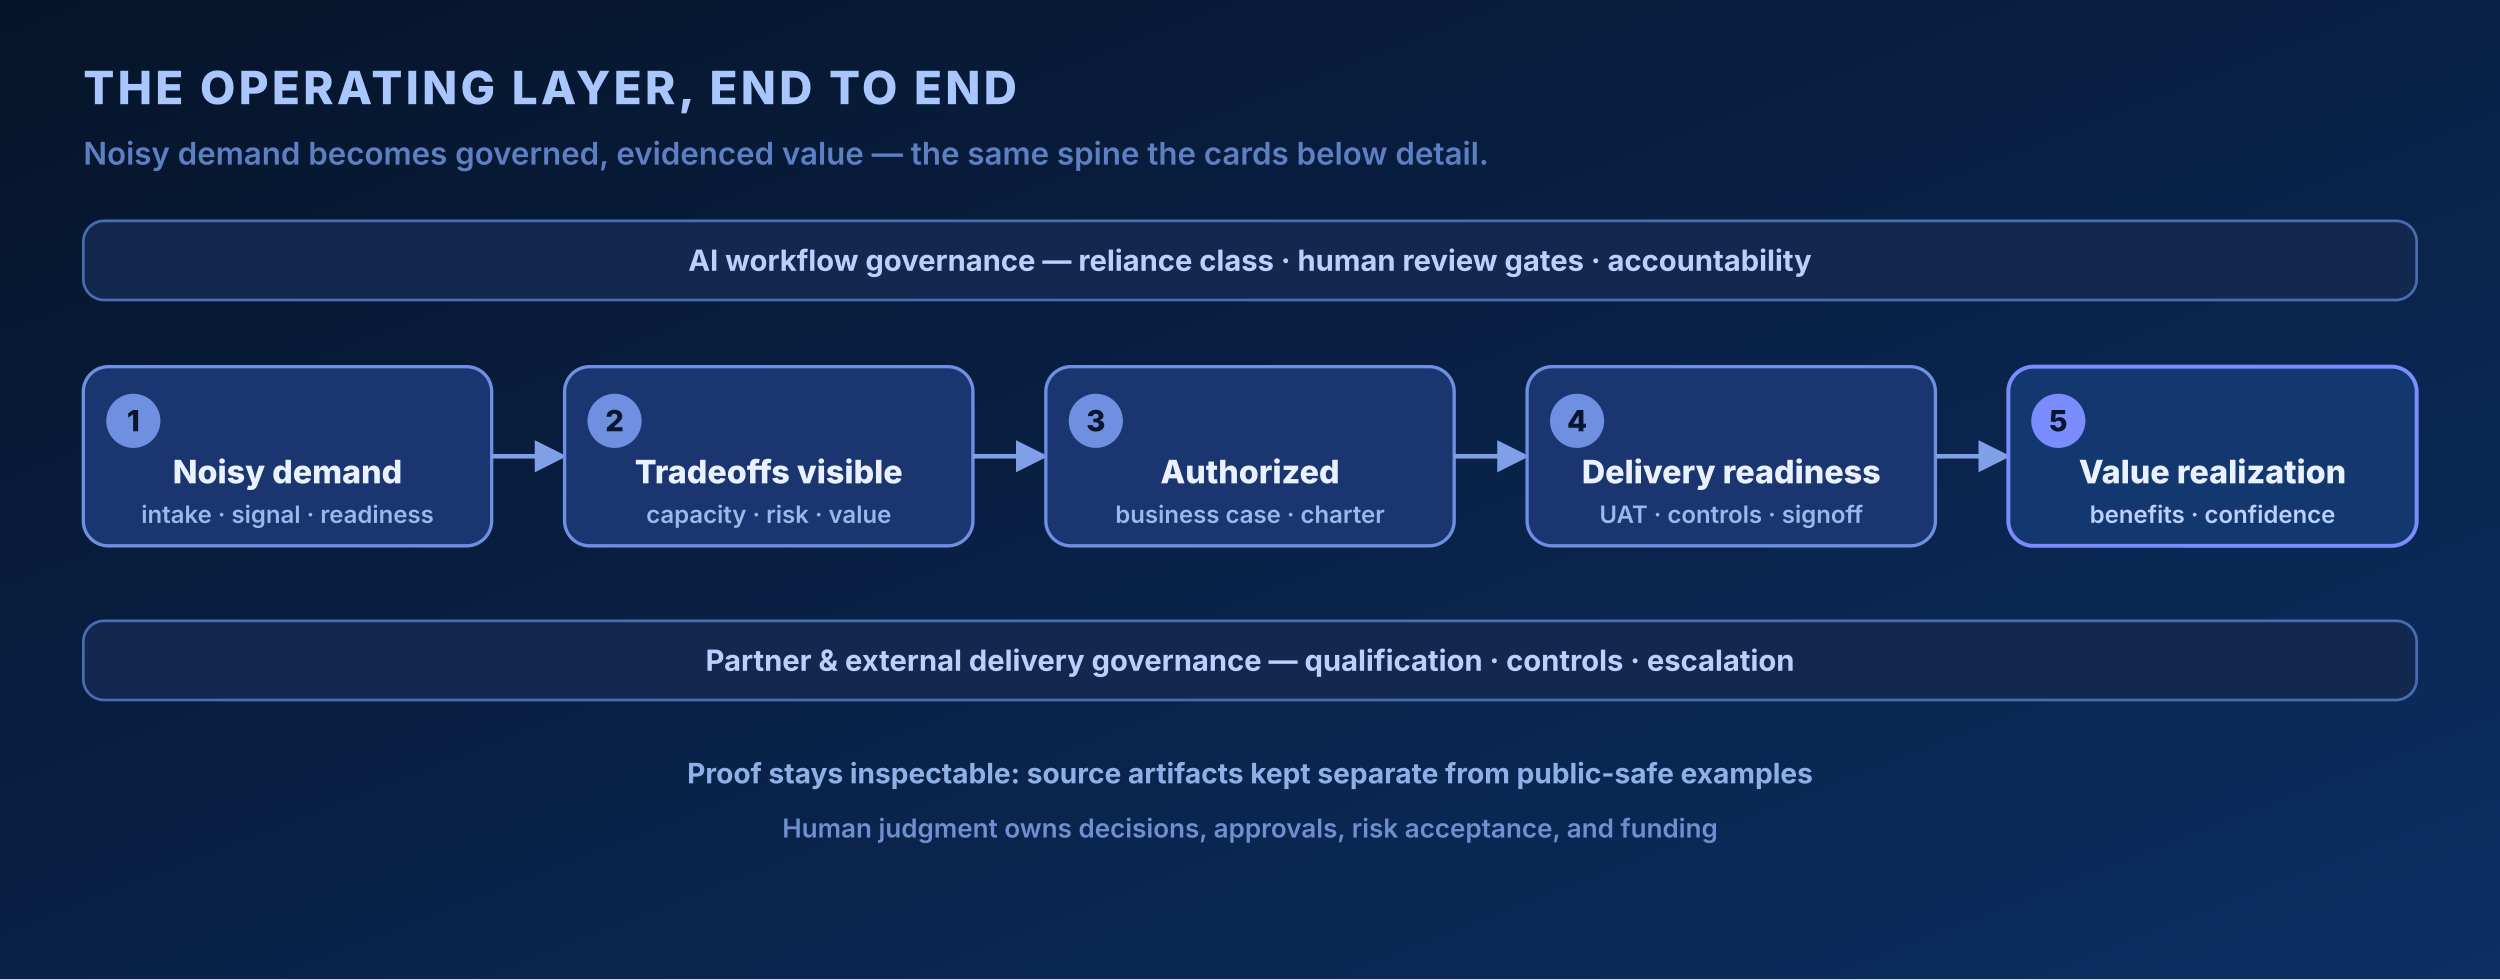
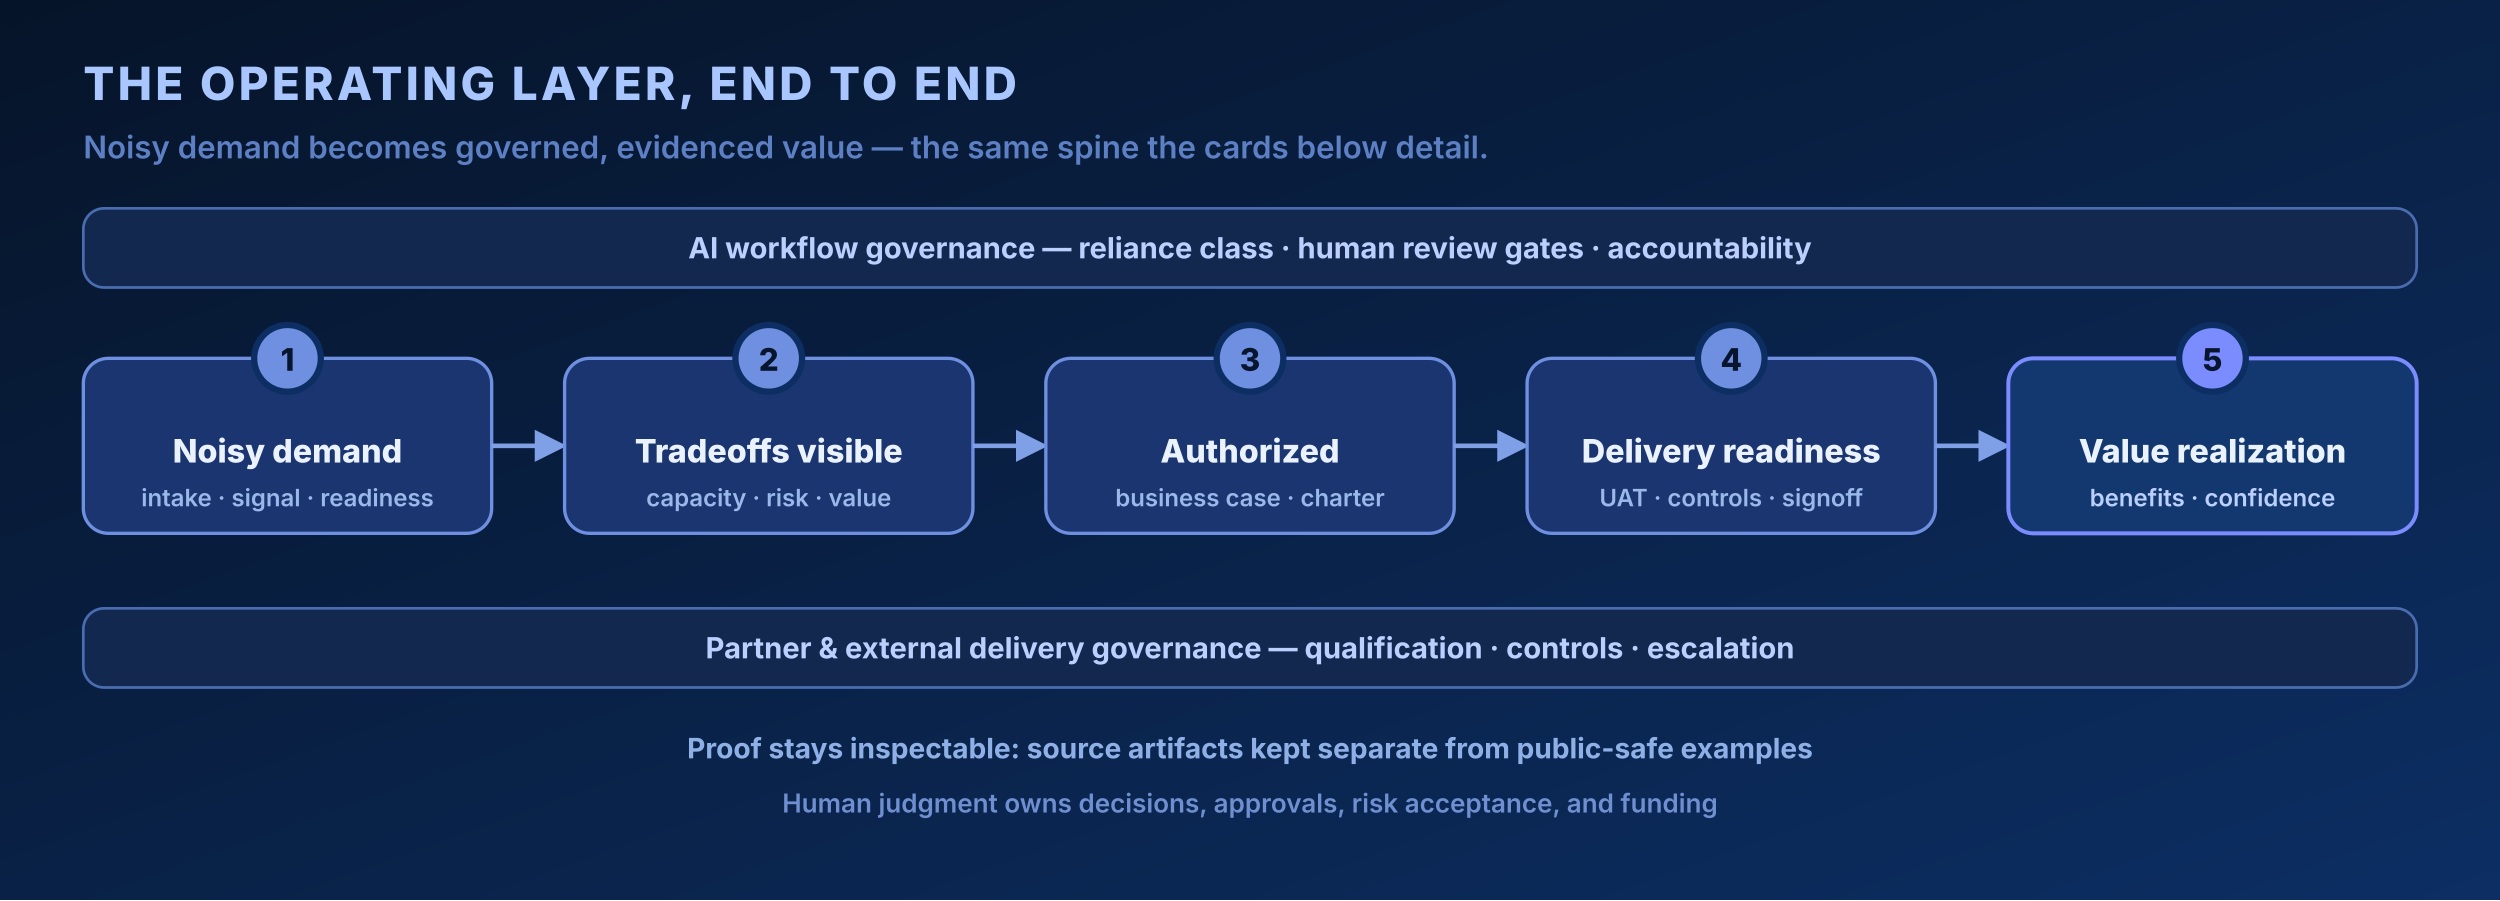
- <svg xmlns="http://www.w3.org/2000/svg" viewBox="0 0 1200 470" role="img" aria-label="The operating layer end to end: noisy demand becomes governed, evidenced value through intake, tradeoffs, authorization, delivery readiness, and value realization, with AI workflow governance and partner governance as cross-cutting bands, proof kept inspectable, and human judgment owning decisions.">
+ <svg xmlns="http://www.w3.org/2000/svg" viewBox="0 0 1200 432" role="img" aria-label="The operating layer end to end: noisy demand becomes governed, evidenced value through intake and signal, visible tradeoffs, authorization, delivery readiness, and value realization, with AI workflow governance and partner governance as cross-cutting bands, proof kept inspectable, and human judgment owning decisions.">
  <defs>
    <linearGradient id="pbg" x1="0" y1="0" x2="1" y2="1">
      <stop offset="0" stop-color="#061429" />
      <stop offset="1" stop-color="#0c2e63" />
    </linearGradient>
    <marker id="parr" viewBox="0 0 10 10" refX="8" refY="5" markerWidth="7" markerHeight="7" orient="auto-start-reverse">
      <path d="M0 0 L10 5 L0 10 z" fill="#7fa0e6" />
    </marker>
  </defs>
-   <rect width="1200" height="470" fill="url(#pbg)" />
-   <text x="40" y="50" fill="#a9c6ff" font-family="Inter,Segoe UI,Arial,sans-serif" font-size="22" font-weight="800" letter-spacing="1.6">THE OPERATING LAYER, END TO END</text>
-   <text x="40" y="79" fill="#5d7fc4" font-family="Inter,Segoe UI,Arial,sans-serif" font-size="15" font-weight="600">Noisy demand becomes governed, evidenced value — the same spine the cards below detail.</text>
-   <rect x="40" y="106" width="1120" height="38" rx="10" fill="#13284f" stroke="#4a6cb0" stroke-width="1.3" />
-   <text x="600" y="130" fill="#bcd0ff" font-family="Inter,Segoe UI,Arial,sans-serif" font-size="14" font-weight="700" text-anchor="middle">AI workflow governance — reliance class · human review gates · accountability</text>
+   <rect width="1200" height="432" fill="url(#pbg)" />
+   <text x="40" y="48" fill="#a9c6ff" font-family="Inter,Segoe UI,Arial,sans-serif" font-size="22" font-weight="800" letter-spacing="1.6">THE OPERATING LAYER, END TO END</text>
+   <text x="40" y="76" fill="#5d7fc4" font-family="Inter,Segoe UI,Arial,sans-serif" font-size="15" font-weight="600">Noisy demand becomes governed, evidenced value — the same spine the cards below detail.</text>
+   <rect x="40" y="100" width="1120" height="38" rx="10" fill="#13284f" stroke="#4a6cb0" stroke-width="1.3" />
+   <text x="600" y="124" fill="#bcd0ff" font-family="Inter,Segoe UI,Arial,sans-serif" font-size="14" font-weight="700" text-anchor="middle">AI workflow governance — reliance class · human review gates · accountability</text>
  <g font-family="Inter,Segoe UI,Arial,sans-serif">
    <g>
-       <rect x="40" y="176" width="196" height="86" rx="12" fill="#1a356f" stroke="#6f8fe0" stroke-width="1.6" />
-       <circle cx="64" cy="202" r="13" fill="#6f8fe0" />
-       <text x="64" y="207" fill="#08152e" font-size="14" font-weight="800" text-anchor="middle">1</text>
-       <text x="138" y="232" fill="#eaf2ff" font-size="15.5" font-weight="800" text-anchor="middle">Noisy demand</text>
-       <text x="138" y="251" fill="#9bb8ea" font-size="11.5" font-weight="600" text-anchor="middle">intake · signal · readiness</text>
+       <rect x="40" y="172" width="196" height="84" rx="12" fill="#1a356f" stroke="#6f8fe0" stroke-width="1.6" />
+       <circle cx="138" cy="172" r="16" fill="#6f8fe0" stroke="#0c2e63" stroke-width="3" />
+       <text x="138" y="178" fill="#08152e" font-size="15" font-weight="800" text-anchor="middle">1</text>
+       <text x="138" y="222" fill="#eaf2ff" font-size="15.5" font-weight="800" text-anchor="middle">Noisy demand</text>
+       <text x="138" y="243" fill="#9bb8ea" font-size="11.5" font-weight="600" text-anchor="middle">intake · signal · readiness</text>
    </g>
-     <line x1="236" y1="219" x2="269" y2="219" stroke="#7fa0e6" stroke-width="2.2" marker-end="url(#parr)" />
+     <line x1="236" y1="214" x2="269" y2="214" stroke="#7fa0e6" stroke-width="2.2" marker-end="url(#parr)" />
    <g>
-       <rect x="271" y="176" width="196" height="86" rx="12" fill="#1a356f" stroke="#6f8fe0" stroke-width="1.6" />
-       <circle cx="295" cy="202" r="13" fill="#6f8fe0" />
-       <text x="295" y="207" fill="#08152e" font-size="14" font-weight="800" text-anchor="middle">2</text>
-       <text x="369" y="232" fill="#eaf2ff" font-size="15.5" font-weight="800" text-anchor="middle">Tradeoffs visible</text>
-       <text x="369" y="251" fill="#9bb8ea" font-size="11.5" font-weight="600" text-anchor="middle">capacity · risk · value</text>
+       <rect x="271" y="172" width="196" height="84" rx="12" fill="#1a356f" stroke="#6f8fe0" stroke-width="1.6" />
+       <circle cx="369" cy="172" r="16" fill="#6f8fe0" stroke="#0c2e63" stroke-width="3" />
+       <text x="369" y="178" fill="#08152e" font-size="15" font-weight="800" text-anchor="middle">2</text>
+       <text x="369" y="222" fill="#eaf2ff" font-size="15.5" font-weight="800" text-anchor="middle">Tradeoffs visible</text>
+       <text x="369" y="243" fill="#9bb8ea" font-size="11.5" font-weight="600" text-anchor="middle">capacity · risk · value</text>
    </g>
-     <line x1="467" y1="219" x2="500" y2="219" stroke="#7fa0e6" stroke-width="2.2" marker-end="url(#parr)" />
+     <line x1="467" y1="214" x2="500" y2="214" stroke="#7fa0e6" stroke-width="2.2" marker-end="url(#parr)" />
    <g>
-       <rect x="502" y="176" width="196" height="86" rx="12" fill="#1a356f" stroke="#6f8fe0" stroke-width="1.6" />
-       <circle cx="526" cy="202" r="13" fill="#6f8fe0" />
-       <text x="526" y="207" fill="#08152e" font-size="14" font-weight="800" text-anchor="middle">3</text>
-       <text x="600" y="232" fill="#eaf2ff" font-size="15.5" font-weight="800" text-anchor="middle">Authorized</text>
-       <text x="600" y="251" fill="#9bb8ea" font-size="11.5" font-weight="600" text-anchor="middle">business case · charter</text>
+       <rect x="502" y="172" width="196" height="84" rx="12" fill="#1a356f" stroke="#6f8fe0" stroke-width="1.6" />
+       <circle cx="600" cy="172" r="16" fill="#6f8fe0" stroke="#0c2e63" stroke-width="3" />
+       <text x="600" y="178" fill="#08152e" font-size="15" font-weight="800" text-anchor="middle">3</text>
+       <text x="600" y="222" fill="#eaf2ff" font-size="15.5" font-weight="800" text-anchor="middle">Authorized</text>
+       <text x="600" y="243" fill="#9bb8ea" font-size="11.5" font-weight="600" text-anchor="middle">business case · charter</text>
    </g>
-     <line x1="698" y1="219" x2="731" y2="219" stroke="#7fa0e6" stroke-width="2.2" marker-end="url(#parr)" />
+     <line x1="698" y1="214" x2="731" y2="214" stroke="#7fa0e6" stroke-width="2.2" marker-end="url(#parr)" />
    <g>
-       <rect x="733" y="176" width="196" height="86" rx="12" fill="#1a356f" stroke="#6f8fe0" stroke-width="1.6" />
-       <circle cx="757" cy="202" r="13" fill="#6f8fe0" />
-       <text x="757" y="207" fill="#08152e" font-size="14" font-weight="800" text-anchor="middle">4</text>
-       <text x="831" y="232" fill="#eaf2ff" font-size="15.5" font-weight="800" text-anchor="middle">Delivery readiness</text>
-       <text x="831" y="251" fill="#9bb8ea" font-size="11.5" font-weight="600" text-anchor="middle">UAT · controls · signoff</text>
+       <rect x="733" y="172" width="196" height="84" rx="12" fill="#1a356f" stroke="#6f8fe0" stroke-width="1.6" />
+       <circle cx="831" cy="172" r="16" fill="#6f8fe0" stroke="#0c2e63" stroke-width="3" />
+       <text x="831" y="178" fill="#08152e" font-size="15" font-weight="800" text-anchor="middle">4</text>
+       <text x="831" y="222" fill="#eaf2ff" font-size="15.5" font-weight="800" text-anchor="middle">Delivery readiness</text>
+       <text x="831" y="243" fill="#9bb8ea" font-size="11.5" font-weight="600" text-anchor="middle">UAT · controls · signoff</text>
    </g>
-     <line x1="929" y1="219" x2="962" y2="219" stroke="#7fa0e6" stroke-width="2.2" marker-end="url(#parr)" />
+     <line x1="929" y1="214" x2="962" y2="214" stroke="#7fa0e6" stroke-width="2.2" marker-end="url(#parr)" />
    <g>
-       <rect x="964" y="176" width="196" height="86" rx="12" fill="#13386f" stroke="#7b8cff" stroke-width="1.9" />
-       <circle cx="988" cy="202" r="13" fill="#7b8cff" />
-       <text x="988" y="207" fill="#08152e" font-size="14" font-weight="800" text-anchor="middle">5</text>
-       <text x="1062" y="232" fill="#eaf2ff" font-size="15.5" font-weight="800" text-anchor="middle">Value realization</text>
-       <text x="1062" y="251" fill="#bcd0ff" font-size="11.5" font-weight="600" text-anchor="middle">benefits · confidence</text>
+       <rect x="964" y="172" width="196" height="84" rx="12" fill="#13386f" stroke="#7b8cff" stroke-width="1.9" />
+       <circle cx="1062" cy="172" r="16" fill="#7b8cff" stroke="#0c2e63" stroke-width="3" />
+       <text x="1062" y="178" fill="#08152e" font-size="15" font-weight="800" text-anchor="middle">5</text>
+       <text x="1062" y="222" fill="#eaf2ff" font-size="15.5" font-weight="800" text-anchor="middle">Value realization</text>
+       <text x="1062" y="243" fill="#bcd0ff" font-size="11.5" font-weight="600" text-anchor="middle">benefits · confidence</text>
    </g>
  </g>
-   <rect x="40" y="298" width="1120" height="38" rx="10" fill="#13284f" stroke="#4a6cb0" stroke-width="1.3" />
-   <text x="600" y="322" fill="#bcd0ff" font-family="Inter,Segoe UI,Arial,sans-serif" font-size="14" font-weight="700" text-anchor="middle">Partner &amp; external delivery governance — qualification · controls · escalation</text>
-   <text x="600" y="376" fill="#8fb0e6" font-family="Inter,Segoe UI,Arial,sans-serif" font-size="13.5" font-weight="700" text-anchor="middle">Proof stays inspectable: source artifacts kept separate from public-safe examples</text>
-   <text x="600" y="402" fill="#6f8fd0" font-family="Inter,Segoe UI,Arial,sans-serif" font-size="12.5" font-weight="600" text-anchor="middle">Human judgment owns decisions, approvals, risk acceptance, and funding</text>
+   <rect x="40" y="292" width="1120" height="38" rx="10" fill="#13284f" stroke="#4a6cb0" stroke-width="1.3" />
+   <text x="600" y="316" fill="#bcd0ff" font-family="Inter,Segoe UI,Arial,sans-serif" font-size="14" font-weight="700" text-anchor="middle">Partner &amp; external delivery governance — qualification · controls · escalation</text>
+   <text x="600" y="364" fill="#8fb0e6" font-family="Inter,Segoe UI,Arial,sans-serif" font-size="13.5" font-weight="700" text-anchor="middle">Proof stays inspectable: source artifacts kept separate from public-safe examples</text>
+   <text x="600" y="390" fill="#6f8fd0" font-family="Inter,Segoe UI,Arial,sans-serif" font-size="12.5" font-weight="600" text-anchor="middle">Human judgment owns decisions, approvals, risk acceptance, and funding</text>
</svg>
